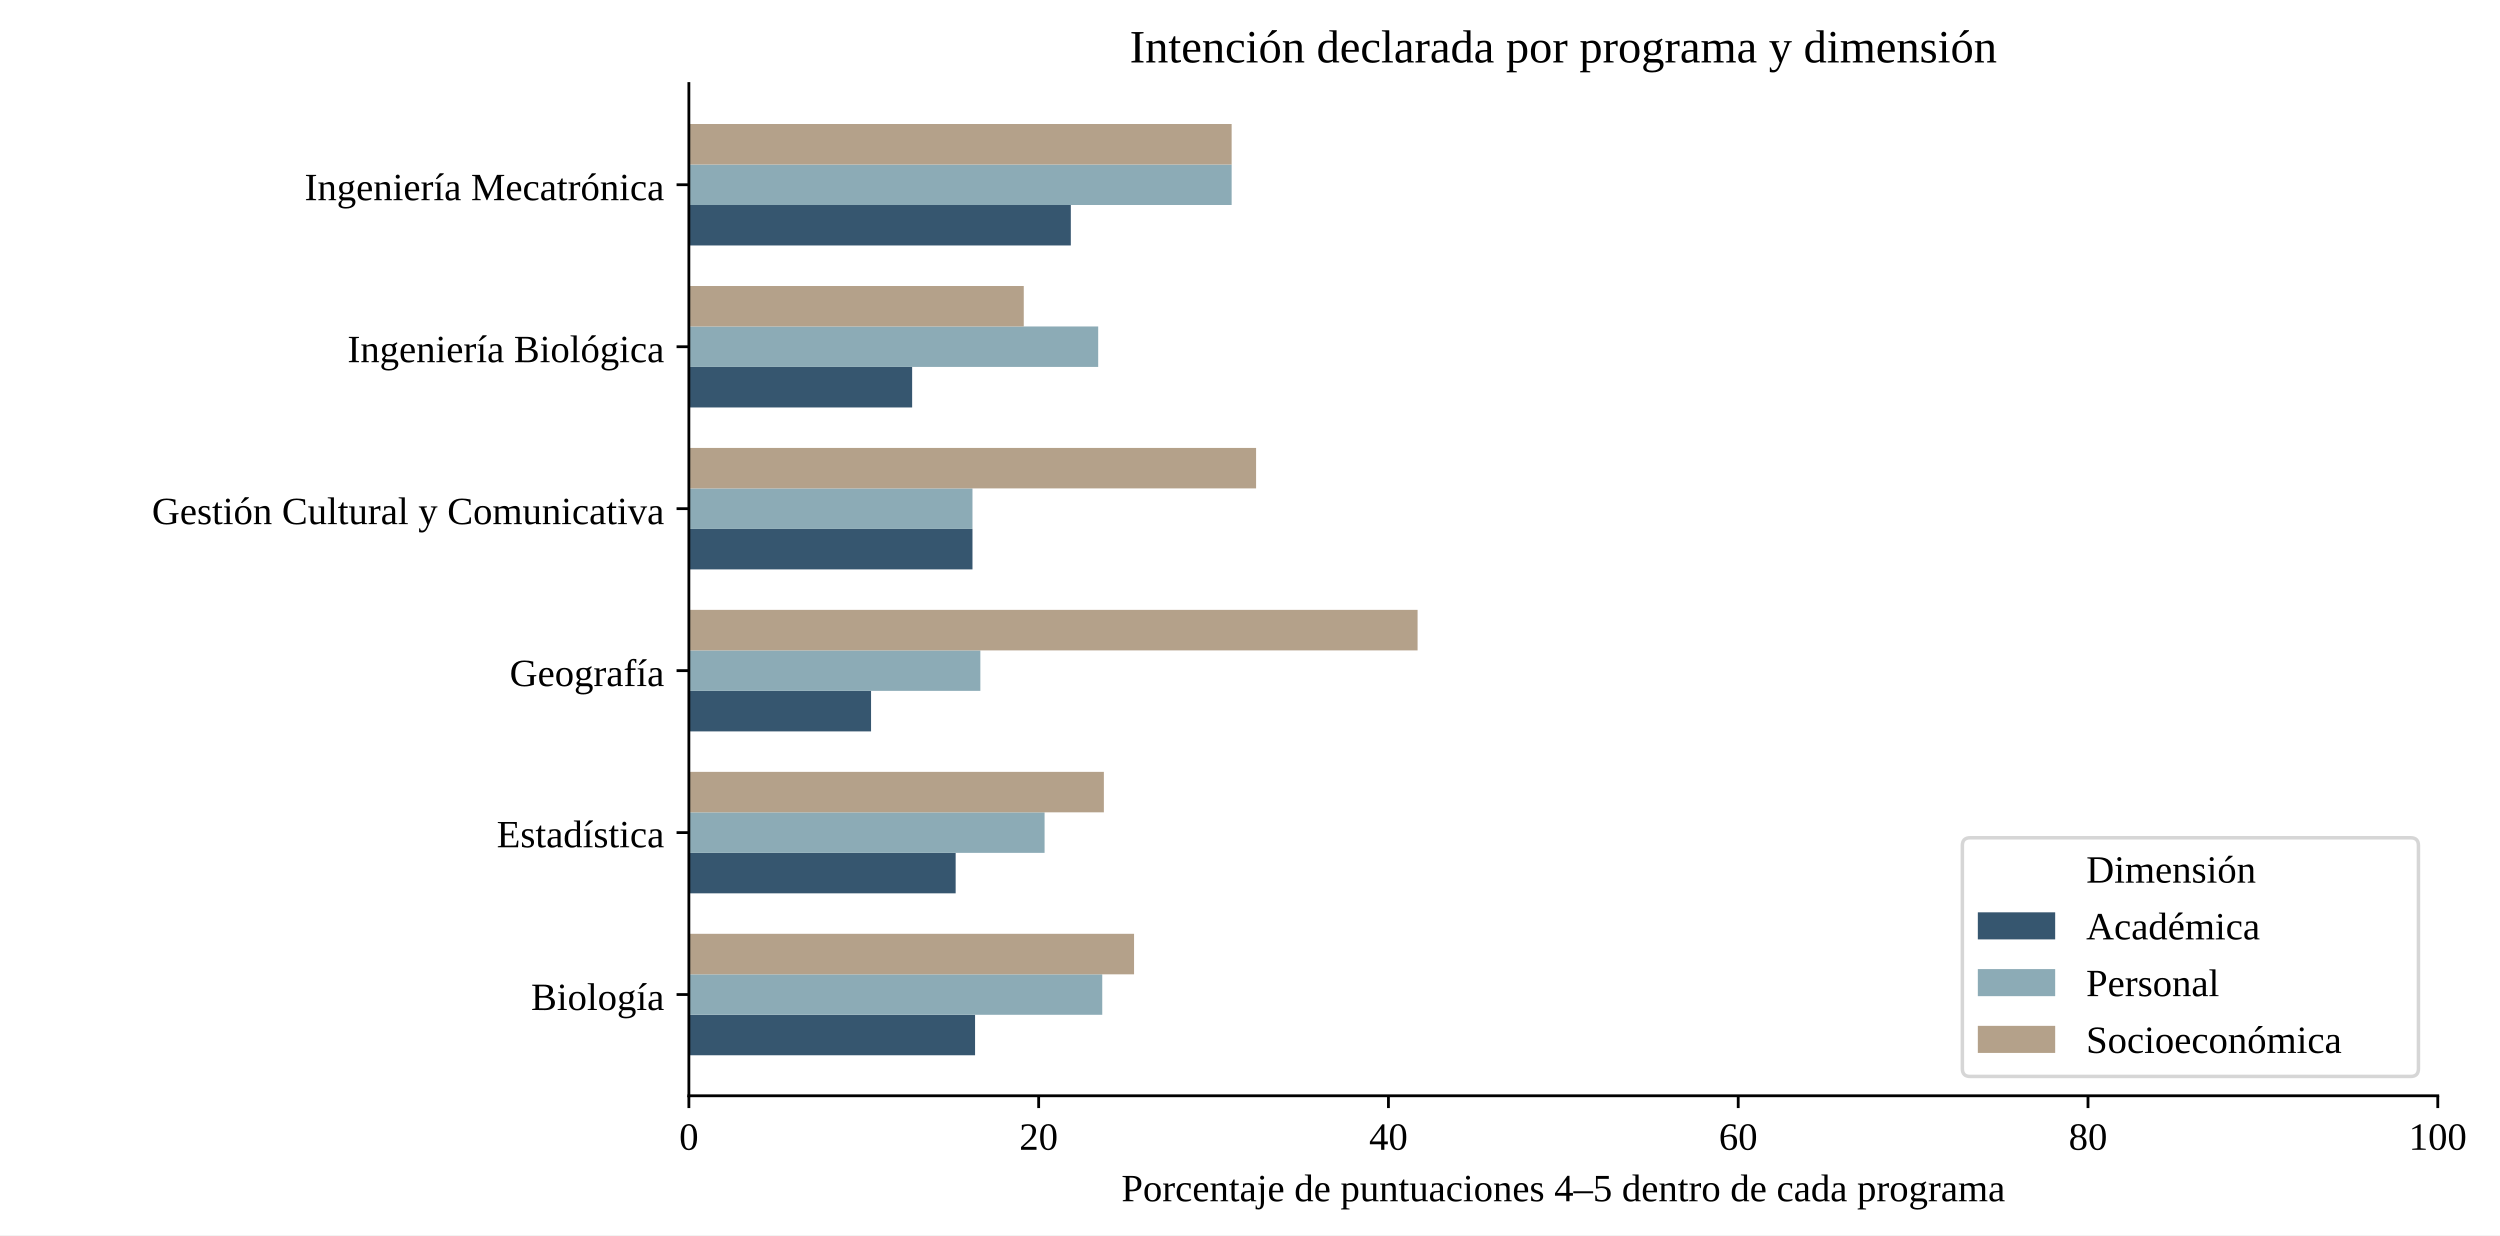
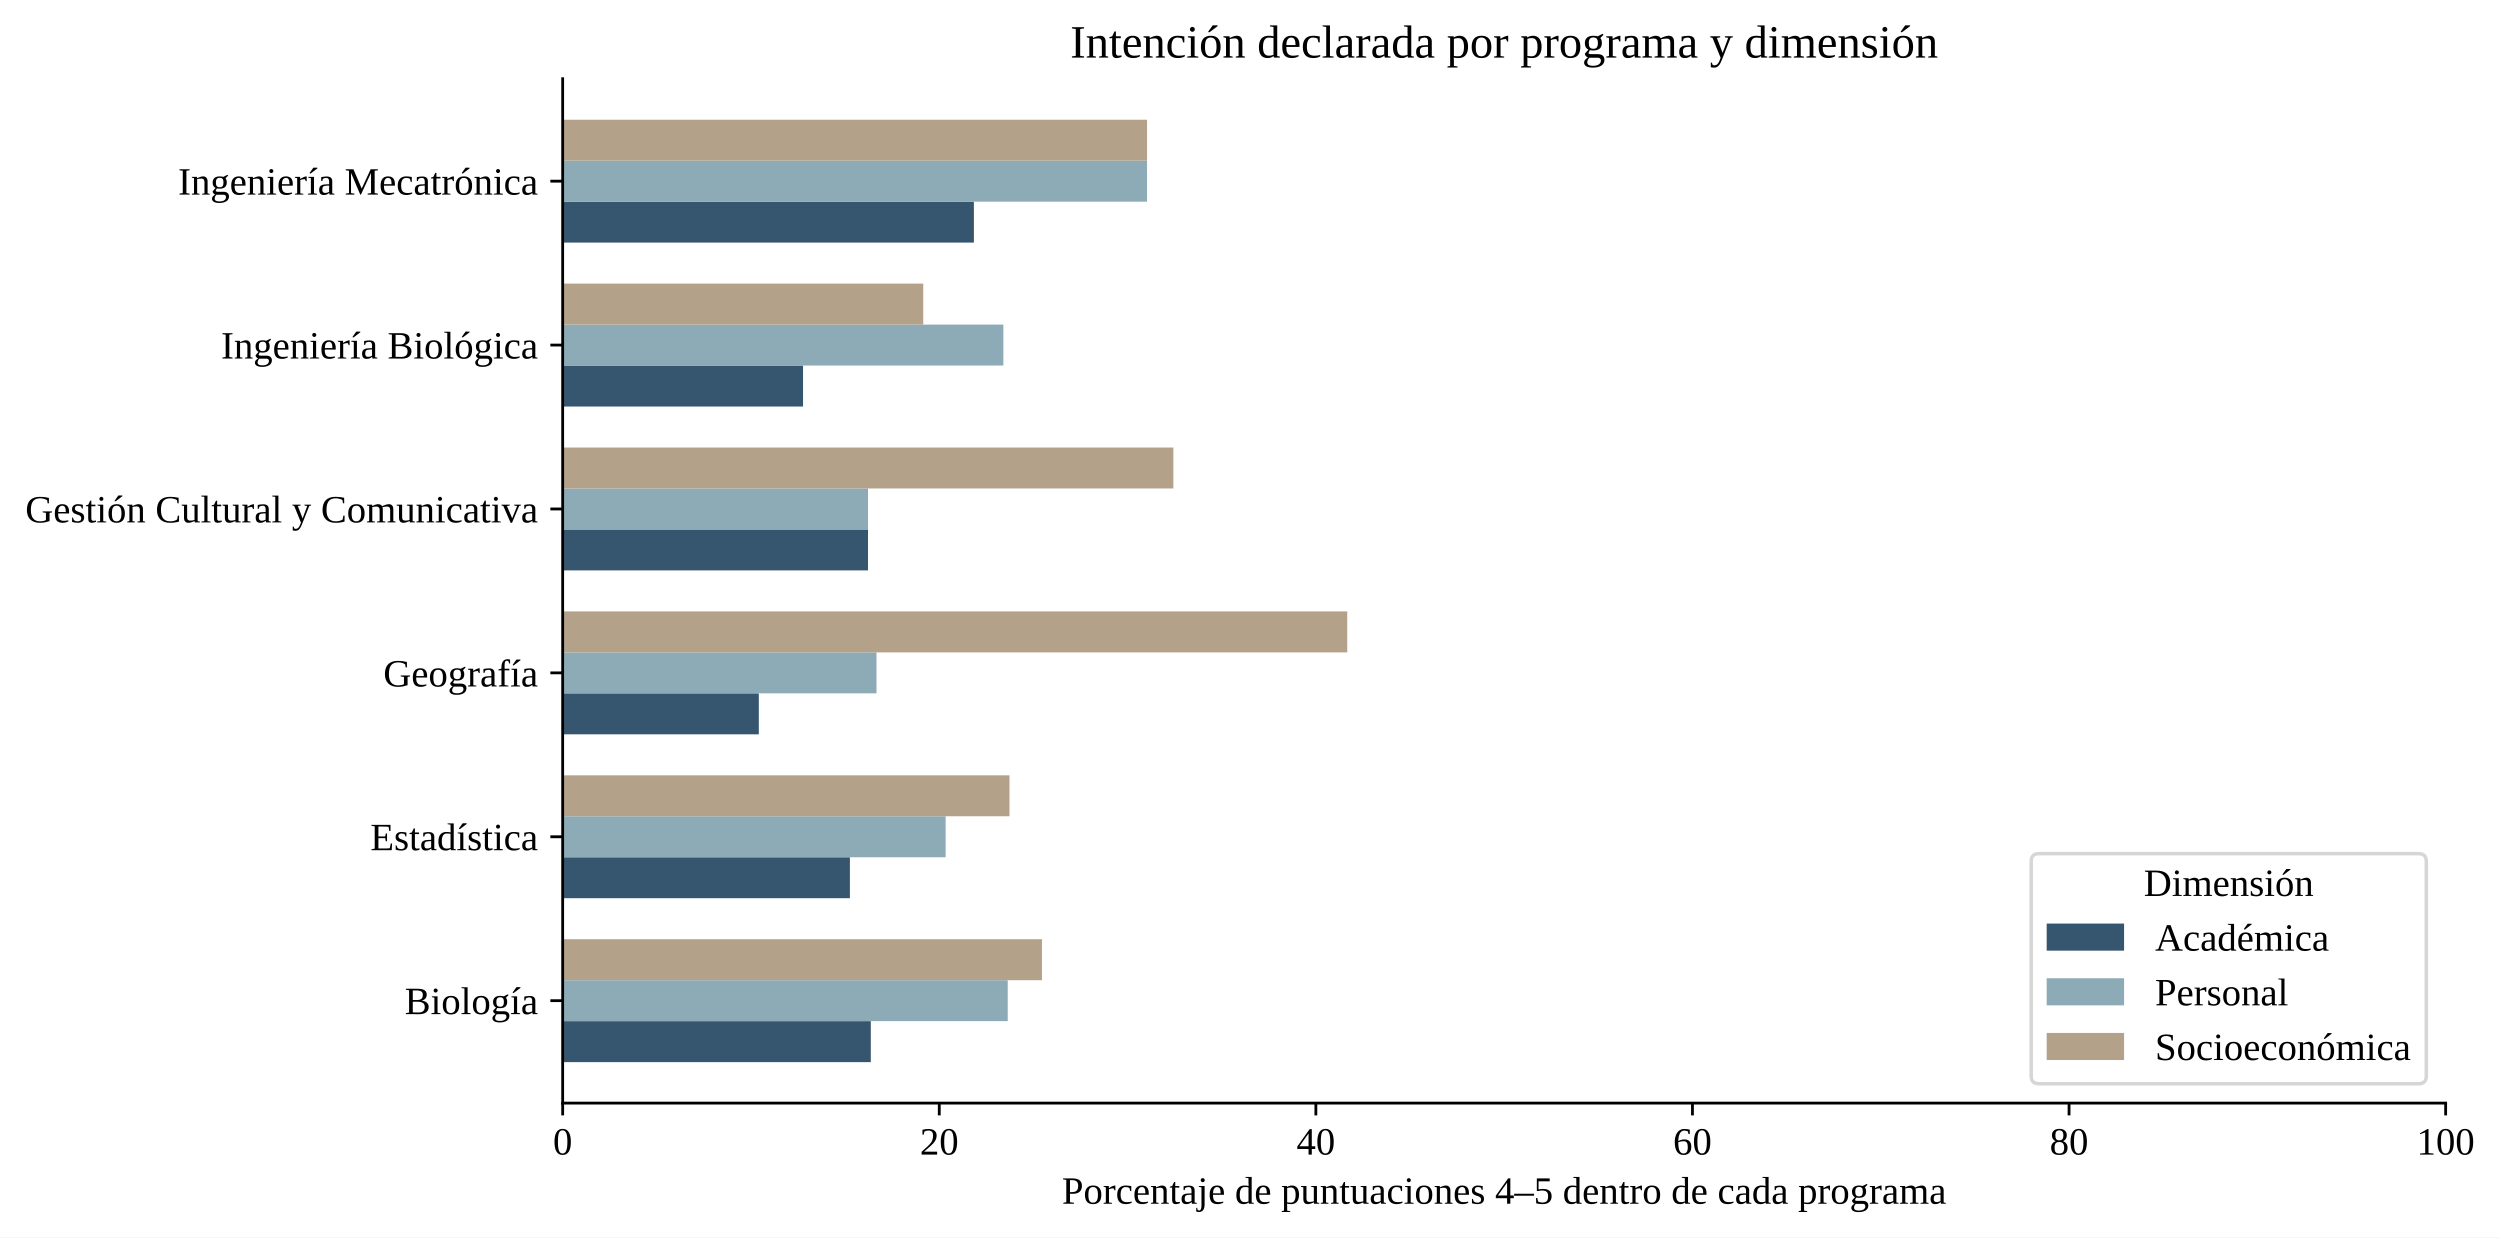
- <svg xmlns="http://www.w3.org/2000/svg" xmlns:xlink="http://www.w3.org/1999/xlink" width="711.089pt" height="351.326pt" viewBox="0 0 711.089 351.326" version="1.1">
+ <svg xmlns="http://www.w3.org/2000/svg" xmlns:xlink="http://www.w3.org/1999/xlink" width="710.586pt" height="351.72pt" viewBox="0 0 710.586 351.72" version="1.1">
  <defs>
    <style type="text/css">*{stroke-linejoin: round; stroke-linecap: butt}</style>
  </defs>
  <g id="figure_1">
    <g id="patch_1">
-       <path d="M 0 351.326  L 711.089 351.326  L 711.089 0  L 0 0  z " style="fill: #ffffff" />
+       <path d="M 0 351.72  L 710.586 351.72  L 710.586 0  L 0 0  z " style="fill: #ffffff" />
    </g>
    <g id="axes_1">
      <g id="patch_2">
-         <path d="M 195.941 311.678  L 693.391 311.678  L 693.391 23.758  L 195.941 23.758  z " style="fill: #ffffff" />
+         <path d="M 159.931 313.538  L 695.136 313.538  L 695.136 22.378  L 159.931 22.378  z " style="fill: #ffffff" />
      </g>
      <g id="patch_3">
-         <path d="M 195.941 300.161  L 277.342 300.161  L 277.342 288.644  L 195.941 288.644  z " clip-path="url(#pe2566e236f)" style="fill: #36566f" />
+         <path d="M 159.931 301.892  L 247.51 301.892  L 247.51 290.245  L 159.931 290.245  z " clip-path="url(#pd1f79d1074)" style="fill: #36566f" />
      </g>
      <g id="patch_4">
-         <path d="M 195.941 254.094  L 271.823 254.094  L 271.823 242.577  L 195.941 242.577  z " clip-path="url(#pe2566e236f)" style="fill: #36566f" />
+         <path d="M 159.931 255.306  L 241.573 255.306  L 241.573 243.66  L 159.931 243.66  z " clip-path="url(#pd1f79d1074)" style="fill: #36566f" />
      </g>
      <g id="patch_5">
-         <path d="M 195.941 208.027  L 247.758 208.027  L 247.758 196.51  L 195.941 196.51  z " clip-path="url(#pe2566e236f)" style="fill: #36566f" />
+         <path d="M 159.931 208.721  L 215.682 208.721  L 215.682 197.074  L 159.931 197.074  z " clip-path="url(#pd1f79d1074)" style="fill: #36566f" />
      </g>
      <g id="patch_6">
-         <path d="M 195.941 161.96  L 276.608 161.96  L 276.608 150.443  L 195.941 150.443  z " clip-path="url(#pe2566e236f)" style="fill: #36566f" />
+         <path d="M 159.931 162.135  L 246.721 162.135  L 246.721 150.489  L 159.931 150.489  z " clip-path="url(#pd1f79d1074)" style="fill: #36566f" />
      </g>
      <g id="patch_7">
-         <path d="M 195.941 115.892  L 259.445 115.892  L 259.445 104.376  L 195.941 104.376  z " clip-path="url(#pe2566e236f)" style="fill: #36566f" />
+         <path d="M 159.931 115.549  L 228.255 115.549  L 228.255 103.903  L 159.931 103.903  z " clip-path="url(#pd1f79d1074)" style="fill: #36566f" />
      </g>
      <g id="patch_8">
-         <path d="M 195.941 69.825  L 304.579 69.825  L 304.579 58.308  L 195.941 58.308  z " clip-path="url(#pe2566e236f)" style="fill: #36566f" />
+         <path d="M 159.931 68.964  L 276.815 68.964  L 276.815 57.317  L 159.931 57.317  z " clip-path="url(#pd1f79d1074)" style="fill: #36566f" />
      </g>
      <g id="patch_9">
-         <path d="M 195.941 288.644  L 313.52 288.644  L 313.52 277.128  L 195.941 277.128  z " clip-path="url(#pe2566e236f)" style="fill: #8cabb6" />
+         <path d="M 159.931 290.245  L 286.434 290.245  L 286.434 278.599  L 159.931 278.599  z " clip-path="url(#pd1f79d1074)" style="fill: #8cabb6" />
      </g>
      <g id="patch_10">
-         <path d="M 195.941 242.577  L 297.117 242.577  L 297.117 231.06  L 195.941 231.06  z " clip-path="url(#pe2566e236f)" style="fill: #8cabb6" />
+         <path d="M 159.931 243.66  L 268.786 243.66  L 268.786 232.013  L 159.931 232.013  z " clip-path="url(#pd1f79d1074)" style="fill: #8cabb6" />
      </g>
      <g id="patch_11">
-         <path d="M 195.941 196.51  L 278.849 196.51  L 278.849 184.993  L 195.941 184.993  z " clip-path="url(#pe2566e236f)" style="fill: #8cabb6" />
+         <path d="M 159.931 197.074  L 249.132 197.074  L 249.132 185.428  L 159.931 185.428  z " clip-path="url(#pd1f79d1074)" style="fill: #8cabb6" />
      </g>
      <g id="patch_12">
-         <path d="M 195.941 150.443  L 276.608 150.443  L 276.608 138.926  L 195.941 138.926  z " clip-path="url(#pe2566e236f)" style="fill: #8cabb6" />
+         <path d="M 159.931 150.489  L 246.721 150.489  L 246.721 138.842  L 159.931 138.842  z " clip-path="url(#pd1f79d1074)" style="fill: #8cabb6" />
      </g>
      <g id="patch_13">
-         <path d="M 195.941 104.376  L 312.365 104.376  L 312.365 92.859  L 195.941 92.859  z " clip-path="url(#pe2566e236f)" style="fill: #8cabb6" />
+         <path d="M 159.931 103.903  L 285.192 103.903  L 285.192 92.257  L 159.931 92.257  z " clip-path="url(#pd1f79d1074)" style="fill: #8cabb6" />
      </g>
      <g id="patch_14">
-         <path d="M 195.941 58.308  L 350.322 58.308  L 350.322 46.792  L 195.941 46.792  z " clip-path="url(#pe2566e236f)" style="fill: #8cabb6" />
+         <path d="M 159.931 57.317  L 326.029 57.317  L 326.029 45.671  L 159.931 45.671  z " clip-path="url(#pd1f79d1074)" style="fill: #8cabb6" />
      </g>
      <g id="patch_15">
-         <path d="M 195.941 277.128  L 322.564 277.128  L 322.564 265.611  L 195.941 265.611  z " clip-path="url(#pe2566e236f)" style="fill: #b4a18a" />
+         <path d="M 159.931 278.599  L 296.165 278.599  L 296.165 266.953  L 159.931 266.953  z " clip-path="url(#pd1f79d1074)" style="fill: #b4a18a" />
      </g>
      <g id="patch_16">
-         <path d="M 195.941 231.06  L 313.98 231.06  L 313.98 219.544  L 195.941 219.544  z " clip-path="url(#pe2566e236f)" style="fill: #b4a18a" />
+         <path d="M 159.931 232.013  L 286.929 232.013  L 286.929 220.367  L 159.931 220.367  z " clip-path="url(#pd1f79d1074)" style="fill: #b4a18a" />
      </g>
      <g id="patch_17">
-         <path d="M 195.941 184.993  L 403.211 184.993  L 403.211 173.476  L 195.941 173.476  z " clip-path="url(#pe2566e236f)" style="fill: #b4a18a" />
+         <path d="M 159.931 185.428  L 382.933 185.428  L 382.933 173.781  L 159.931 173.781  z " clip-path="url(#pd1f79d1074)" style="fill: #b4a18a" />
      </g>
      <g id="patch_18">
-         <path d="M 195.941 138.926  L 357.276 138.926  L 357.276 127.409  L 195.941 127.409  z " clip-path="url(#pe2566e236f)" style="fill: #b4a18a" />
+         <path d="M 159.931 138.842  L 333.511 138.842  L 333.511 127.196  L 159.931 127.196  z " clip-path="url(#pd1f79d1074)" style="fill: #b4a18a" />
      </g>
      <g id="patch_19">
-         <path d="M 195.941 92.859  L 291.197 92.859  L 291.197 81.342  L 195.941 81.342  z " clip-path="url(#pe2566e236f)" style="fill: #b4a18a" />
+         <path d="M 159.931 92.257  L 262.417 92.257  L 262.417 80.61  L 159.931 80.61  z " clip-path="url(#pd1f79d1074)" style="fill: #b4a18a" />
      </g>
      <g id="patch_20">
-         <path d="M 195.941 46.792  L 350.322 46.792  L 350.322 35.275  L 195.941 35.275  z " clip-path="url(#pe2566e236f)" style="fill: #b4a18a" />
+         <path d="M 159.931 45.671  L 326.029 45.671  L 326.029 34.025  L 159.931 34.025  z " clip-path="url(#pd1f79d1074)" style="fill: #b4a18a" />
      </g>
      <g id="matplotlib.axis_1">
        <g id="xtick_1">
          <g id="line2d_1">
            <defs>
-               <path id="m5dbfecd1c6" d="M 0 0  L 0 3.5  " style="stroke: #000000; stroke-width: 0.8" />
+               <path id="m7738da9757" d="M 0 0  L 0 3.5  " style="stroke: #000000; stroke-width: 0.8" />
            </defs>
            <g>
-               <use xlink:href="#m5dbfecd1c6" x="195.941" y="311.678" style="stroke: #000000; stroke-width: 0.8" />
+               <use xlink:href="#m7738da9757" x="159.931" y="313.538" style="stroke: #000000; stroke-width: 0.8" />
            </g>
          </g>
          <g id="text_1">
-             <text style="font-size: 11px; font-family: 'Times New Roman', 'Liberation Serif', 'DejaVu Serif', serif; text-anchor: middle" x="195.941" y="327.036" transform="rotate(-0 195.9406 327.0362)">0</text>
+             <text style="font-size: 11px; font-family: 'Times New Roman', 'Liberation Serif', 'DejaVu Serif', serif; text-anchor: middle" x="159.931" y="328.171" transform="rotate(-0 159.9311 328.1711)">0</text>
          </g>
        </g>
        <g id="xtick_2">
          <g id="line2d_2">
            <g>
-               <use xlink:href="#m5dbfecd1c6" x="295.431" y="311.678" style="stroke: #000000; stroke-width: 0.8" />
+               <use xlink:href="#m7738da9757" x="266.972" y="313.538" style="stroke: #000000; stroke-width: 0.8" />
            </g>
          </g>
          <g id="text_2">
-             <text style="font-size: 11px; font-family: 'Times New Roman', 'Liberation Serif', 'DejaVu Serif', serif; text-anchor: middle" x="295.431" y="327.036" transform="rotate(-0 295.4306 327.0362)">20</text>
+             <text style="font-size: 11px; font-family: 'Times New Roman', 'Liberation Serif', 'DejaVu Serif', serif; text-anchor: middle" x="266.972" y="328.171" transform="rotate(-0 266.9721 328.1711)">20</text>
          </g>
        </g>
        <g id="xtick_3">
          <g id="line2d_3">
            <g>
-               <use xlink:href="#m5dbfecd1c6" x="394.921" y="311.678" style="stroke: #000000; stroke-width: 0.8" />
+               <use xlink:href="#m7738da9757" x="374.013" y="313.538" style="stroke: #000000; stroke-width: 0.8" />
            </g>
          </g>
          <g id="text_3">
-             <text style="font-size: 11px; font-family: 'Times New Roman', 'Liberation Serif', 'DejaVu Serif', serif; text-anchor: middle" x="394.921" y="327.036" transform="rotate(-0 394.9206 327.0362)">40</text>
+             <text style="font-size: 11px; font-family: 'Times New Roman', 'Liberation Serif', 'DejaVu Serif', serif; text-anchor: middle" x="374.013" y="328.171" transform="rotate(-0 374.0131 328.1711)">40</text>
          </g>
        </g>
        <g id="xtick_4">
          <g id="line2d_4">
            <g>
-               <use xlink:href="#m5dbfecd1c6" x="494.411" y="311.678" style="stroke: #000000; stroke-width: 0.8" />
+               <use xlink:href="#m7738da9757" x="481.054" y="313.538" style="stroke: #000000; stroke-width: 0.8" />
            </g>
          </g>
          <g id="text_4">
-             <text style="font-size: 11px; font-family: 'Times New Roman', 'Liberation Serif', 'DejaVu Serif', serif; text-anchor: middle" x="494.411" y="327.036" transform="rotate(-0 494.4106 327.0362)">60</text>
+             <text style="font-size: 11px; font-family: 'Times New Roman', 'Liberation Serif', 'DejaVu Serif', serif; text-anchor: middle" x="481.054" y="328.171" transform="rotate(-0 481.0541 328.1711)">60</text>
          </g>
        </g>
        <g id="xtick_5">
          <g id="line2d_5">
            <g>
-               <use xlink:href="#m5dbfecd1c6" x="593.901" y="311.678" style="stroke: #000000; stroke-width: 0.8" />
+               <use xlink:href="#m7738da9757" x="588.095" y="313.538" style="stroke: #000000; stroke-width: 0.8" />
            </g>
          </g>
          <g id="text_5">
-             <text style="font-size: 11px; font-family: 'Times New Roman', 'Liberation Serif', 'DejaVu Serif', serif; text-anchor: middle" x="593.901" y="327.036" transform="rotate(-0 593.9006 327.0362)">80</text>
+             <text style="font-size: 11px; font-family: 'Times New Roman', 'Liberation Serif', 'DejaVu Serif', serif; text-anchor: middle" x="588.095" y="328.171" transform="rotate(-0 588.0951 328.1711)">80</text>
          </g>
        </g>
        <g id="xtick_6">
          <g id="line2d_6">
            <g>
-               <use xlink:href="#m5dbfecd1c6" x="693.391" y="311.678" style="stroke: #000000; stroke-width: 0.8" />
+               <use xlink:href="#m7738da9757" x="695.136" y="313.538" style="stroke: #000000; stroke-width: 0.8" />
            </g>
          </g>
          <g id="text_6">
-             <text style="font-size: 11px; font-family: 'Times New Roman', 'Liberation Serif', 'DejaVu Serif', serif; text-anchor: middle" x="693.391" y="327.036" transform="rotate(-0 693.3906 327.0362)">100</text>
+             <text style="font-size: 11px; font-family: 'Times New Roman', 'Liberation Serif', 'DejaVu Serif', serif; text-anchor: middle" x="695.136" y="328.171" transform="rotate(-0 695.1361 328.1711)">100</text>
          </g>
        </g>
        <g id="text_7">
-           <text style="font-size: 11px; font-family: 'Times New Roman', 'Liberation Serif', 'DejaVu Serif', serif; text-anchor: middle" x="444.666" y="341.682" transform="rotate(-0 444.6656 341.6822)">Porcentaje de puntuaciones 4–5 dentro de cada programa</text>
+           <text style="font-size: 11px; font-family: 'Times New Roman', 'Liberation Serif', 'DejaVu Serif', serif; text-anchor: middle" x="427.534" y="342.147" transform="rotate(-0 427.5336 342.1467)">Porcentaje de puntuaciones 4–5 dentro de cada programa</text>
        </g>
      </g>
      <g id="matplotlib.axis_2">
        <g id="ytick_1">
          <g id="line2d_7">
            <defs>
-               <path id="m50e1238aa5" d="M 0 0  L -3.5 0  " style="stroke: #000000; stroke-width: 0.8" />
+               <path id="m766ac17d74" d="M 0 0  L -3.5 0  " style="stroke: #000000; stroke-width: 0.8" />
            </defs>
            <g>
-               <use xlink:href="#m50e1238aa5" x="195.941" y="282.886" style="stroke: #000000; stroke-width: 0.8" />
+               <use xlink:href="#m766ac17d74" x="159.931" y="284.422" style="stroke: #000000; stroke-width: 0.8" />
            </g>
          </g>
          <g id="text_8">
-             <text style="font-size: 11px; font-family: 'Times New Roman', 'Liberation Serif', 'DejaVu Serif', serif; text-anchor: end" x="188.941" y="287.285" transform="rotate(-0 188.9406 287.2851)">Biología</text>
+             <text style="font-size: 11px; font-family: 'Times New Roman', 'Liberation Serif', 'DejaVu Serif', serif; text-anchor: end" x="152.931" y="288.246" transform="rotate(-0 152.9311 288.2463)">Biología</text>
          </g>
        </g>
        <g id="ytick_2">
          <g id="line2d_8">
            <g>
-               <use xlink:href="#m50e1238aa5" x="195.941" y="236.819" style="stroke: #000000; stroke-width: 0.8" />
+               <use xlink:href="#m766ac17d74" x="159.931" y="237.837" style="stroke: #000000; stroke-width: 0.8" />
            </g>
          </g>
          <g id="text_9">
-             <text style="font-size: 11px; font-family: 'Times New Roman', 'Liberation Serif', 'DejaVu Serif', serif; text-anchor: end" x="188.941" y="240.998" transform="rotate(-0 188.9406 240.9979)">Estadística</text>
+             <text style="font-size: 11px; font-family: 'Times New Roman', 'Liberation Serif', 'DejaVu Serif', serif; text-anchor: end" x="152.931" y="241.653" transform="rotate(-0 152.9311 241.653)">Estadística</text>
          </g>
        </g>
        <g id="ytick_3">
          <g id="line2d_9">
            <g>
-               <use xlink:href="#m50e1238aa5" x="195.941" y="190.752" style="stroke: #000000; stroke-width: 0.8" />
+               <use xlink:href="#m766ac17d74" x="159.931" y="191.251" style="stroke: #000000; stroke-width: 0.8" />
            </g>
          </g>
          <g id="text_10">
-             <text style="font-size: 11px; font-family: 'Times New Roman', 'Liberation Serif', 'DejaVu Serif', serif; text-anchor: end" x="188.941" y="195.151" transform="rotate(-0 188.9406 195.1507)">Geografía</text>
+             <text style="font-size: 11px; font-family: 'Times New Roman', 'Liberation Serif', 'DejaVu Serif', serif; text-anchor: end" x="152.931" y="195.123" transform="rotate(-0 152.9311 195.1233)">Geografía</text>
          </g>
        </g>
        <g id="ytick_4">
          <g id="line2d_10">
            <g>
-               <use xlink:href="#m50e1238aa5" x="195.941" y="144.684" style="stroke: #000000; stroke-width: 0.8" />
+               <use xlink:href="#m766ac17d74" x="159.931" y="144.665" style="stroke: #000000; stroke-width: 0.8" />
            </g>
          </g>
          <g id="text_11">
-             <text style="font-size: 11px; font-family: 'Times New Roman', 'Liberation Serif', 'DejaVu Serif', serif; text-anchor: end" x="188.941" y="149.083" transform="rotate(-0 188.9406 149.0835)">Gestión Cultural y Comunicativa</text>
+             <text style="font-size: 11px; font-family: 'Times New Roman', 'Liberation Serif', 'DejaVu Serif', serif; text-anchor: end" x="152.931" y="148.49" transform="rotate(-0 152.9311 148.4895)">Gestión Cultural y Comunicativa</text>
          </g>
        </g>
        <g id="ytick_5">
          <g id="line2d_11">
            <g>
-               <use xlink:href="#m50e1238aa5" x="195.941" y="98.617" style="stroke: #000000; stroke-width: 0.8" />
+               <use xlink:href="#m766ac17d74" x="159.931" y="98.08" style="stroke: #000000; stroke-width: 0.8" />
            </g>
          </g>
          <g id="text_12">
-             <text style="font-size: 11px; font-family: 'Times New Roman', 'Liberation Serif', 'DejaVu Serif', serif; text-anchor: end" x="188.941" y="103.016" transform="rotate(-0 188.9406 103.0163)">Ingeniería Biológica</text>
+             <text style="font-size: 11px; font-family: 'Times New Roman', 'Liberation Serif', 'DejaVu Serif', serif; text-anchor: end" x="152.931" y="101.904" transform="rotate(-0 152.9311 101.9039)">Ingeniería Biológica</text>
          </g>
        </g>
        <g id="ytick_6">
          <g id="line2d_12">
            <g>
-               <use xlink:href="#m50e1238aa5" x="195.941" y="52.55" style="stroke: #000000; stroke-width: 0.8" />
+               <use xlink:href="#m766ac17d74" x="159.931" y="51.494" style="stroke: #000000; stroke-width: 0.8" />
            </g>
          </g>
          <g id="text_13">
-             <text style="font-size: 11px; font-family: 'Times New Roman', 'Liberation Serif', 'DejaVu Serif', serif; text-anchor: end" x="188.941" y="56.949" transform="rotate(-0 188.9406 56.94908)">Ingeniería Mecatrónica</text>
+             <text style="font-size: 11px; font-family: 'Times New Roman', 'Liberation Serif', 'DejaVu Serif', serif; text-anchor: end" x="152.931" y="55.318" transform="rotate(-0 152.9311 55.31834)">Ingeniería Mecatrónica</text>
          </g>
        </g>
      </g>
      <g id="patch_21">
-         <path d="M 195.941 311.678  L 195.941 23.758  " style="fill: none; stroke: #000000; stroke-width: 0.8; stroke-linejoin: miter; stroke-linecap: square" />
+         <path d="M 159.931 313.538  L 159.931 22.378  " style="fill: none; stroke: #000000; stroke-width: 0.8; stroke-linejoin: miter; stroke-linecap: square" />
      </g>
      <g id="patch_22">
-         <path d="M 195.941 311.678  L 693.391 311.678  " style="fill: none; stroke: #000000; stroke-width: 0.8; stroke-linejoin: miter; stroke-linecap: square" />
+         <path d="M 159.931 313.538  L 695.136 313.538  " style="fill: none; stroke: #000000; stroke-width: 0.8; stroke-linejoin: miter; stroke-linecap: square" />
      </g>
      <g id="text_14">
-         <text style="font-size: 13.2px; font-family: 'Times New Roman', 'Liberation Serif', 'DejaVu Serif', serif; text-anchor: middle" x="444.666" y="17.758" transform="rotate(-0 444.6656 17.75794)">Intención declarada por programa y dimensión</text>
+         <text style="font-size: 13.2px; font-family: 'Times New Roman', 'Liberation Serif', 'DejaVu Serif', serif; text-anchor: middle" x="427.534" y="16.378" transform="rotate(-0 427.5336 16.37813)">Intención declarada por programa y dimensión</text>
      </g>
      <g id="legend_1">
        <g id="patch_23">
-           <path d="M 560.365 306.178  L 685.691 306.178  Q 687.891 306.178 687.891 303.978  L 687.891 240.494  Q 687.891 238.294 685.691 238.294  L 560.365 238.294  Q 558.165 238.294 558.165 240.494  L 558.165 303.978  Q 558.165 306.178 560.365 306.178  z " style="fill: #ffffff; opacity: 0.8; stroke: #cccccc; stroke-linejoin: miter" />
+           <path d="M 579.536 308.038  L 687.436 308.038  Q 689.636 308.038 689.636 305.838  L 689.636 244.835  Q 689.636 242.635 687.436 242.635  L 579.536 242.635  Q 577.336 242.635 577.336 244.835  L 577.336 305.838  Q 577.336 308.038 579.536 308.038  z " style="fill: #ffffff; opacity: 0.8; stroke: #cccccc; stroke-linejoin: miter" />
        </g>
        <g id="text_15">
-           <text style="font-size: 11px; font-family: 'Times New Roman', 'Liberation Serif', 'DejaVu Serif', serif; text-anchor: start" x="593.411" y="251.052" transform="rotate(-0 593.4109 251.0525)">Dimensión</text>
+           <text style="font-size: 11px; font-family: 'Times New Roman', 'Liberation Serif', 'DejaVu Serif', serif; text-anchor: start" x="609.348" y="254.667" transform="rotate(-0 609.3481 254.6675)">Dimensión</text>
        </g>
        <g id="patch_24">
-           <path d="M 562.565 267.198  L 584.565 267.198  L 584.565 259.498  L 562.565 259.498  z " style="fill: #36566f" />
+           <path d="M 581.736 270.21  L 603.736 270.21  L 603.736 262.51  L 581.736 262.51  z " style="fill: #36566f" />
        </g>
        <g id="text_16">
-           <text style="font-size: 11px; font-family: 'Times New Roman', 'Liberation Serif', 'DejaVu Serif', serif; text-anchor: start" x="593.365" y="267.198" transform="rotate(-0 593.3645 267.1984)">Académica</text>
+           <text style="font-size: 11px; font-family: 'Times New Roman', 'Liberation Serif', 'DejaVu Serif', serif; text-anchor: start" x="612.536" y="270.21" transform="rotate(-0 612.5364 270.2102)">Académica</text>
        </g>
        <g id="patch_25">
-           <path d="M 562.565 283.344  L 584.565 283.344  L 584.565 275.644  L 562.565 275.644  z " style="fill: #8cabb6" />
+           <path d="M 581.736 285.753  L 603.736 285.753  L 603.736 278.053  L 581.736 278.053  z " style="fill: #8cabb6" />
        </g>
        <g id="text_17">
-           <text style="font-size: 11px; font-family: 'Times New Roman', 'Liberation Serif', 'DejaVu Serif', serif; text-anchor: start" x="593.365" y="283.344" transform="rotate(-0 593.3645 283.3443)">Personal</text>
+           <text style="font-size: 11px; font-family: 'Times New Roman', 'Liberation Serif', 'DejaVu Serif', serif; text-anchor: start" x="612.536" y="285.753" transform="rotate(-0 612.5364 285.7528)">Personal</text>
        </g>
        <g id="patch_26">
-           <path d="M 562.565 299.49  L 584.565 299.49  L 584.565 291.79  L 562.565 291.79  z " style="fill: #b4a18a" />
+           <path d="M 581.736 301.295  L 603.736 301.295  L 603.736 293.595  L 581.736 293.595  z " style="fill: #b4a18a" />
        </g>
        <g id="text_18">
-           <text style="font-size: 11px; font-family: 'Times New Roman', 'Liberation Serif', 'DejaVu Serif', serif; text-anchor: start" x="593.365" y="299.49" transform="rotate(-0 593.3645 299.4903)">Socioeconómica</text>
+           <text style="font-size: 11px; font-family: 'Times New Roman', 'Liberation Serif', 'DejaVu Serif', serif; text-anchor: start" x="612.536" y="301.295" transform="rotate(-0 612.5364 301.2955)">Socioeconómica</text>
        </g>
      </g>
    </g>
  </g>
  <defs>
-     <clipPath id="pe2566e236f">
-       <rect x="195.941" y="23.758" width="497.45" height="287.92" />
+     <clipPath id="pd1f79d1074">
+       <rect x="159.931" y="22.378" width="535.205" height="291.16" />
    </clipPath>
  </defs>
</svg>
